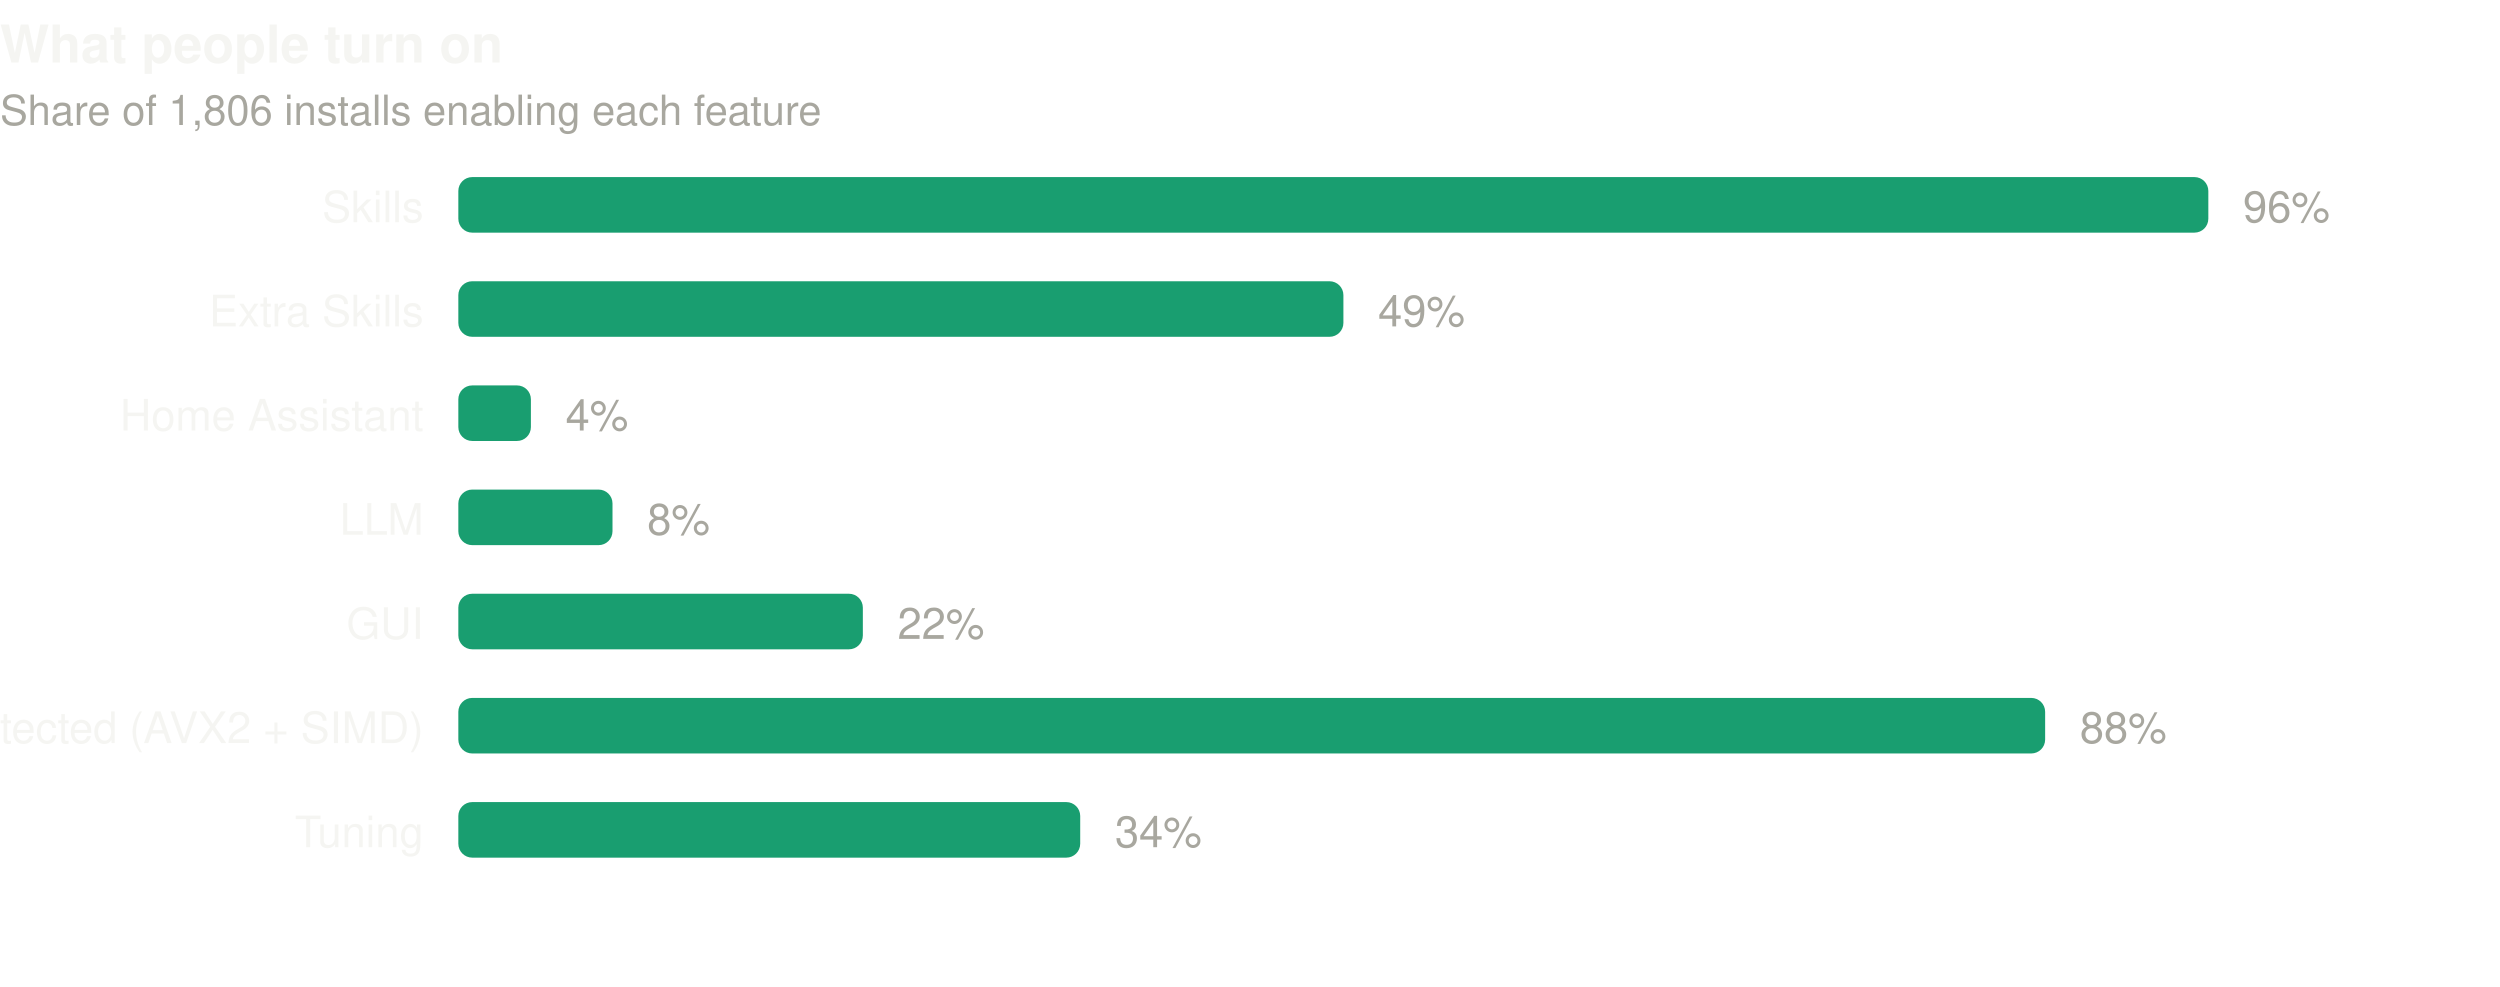
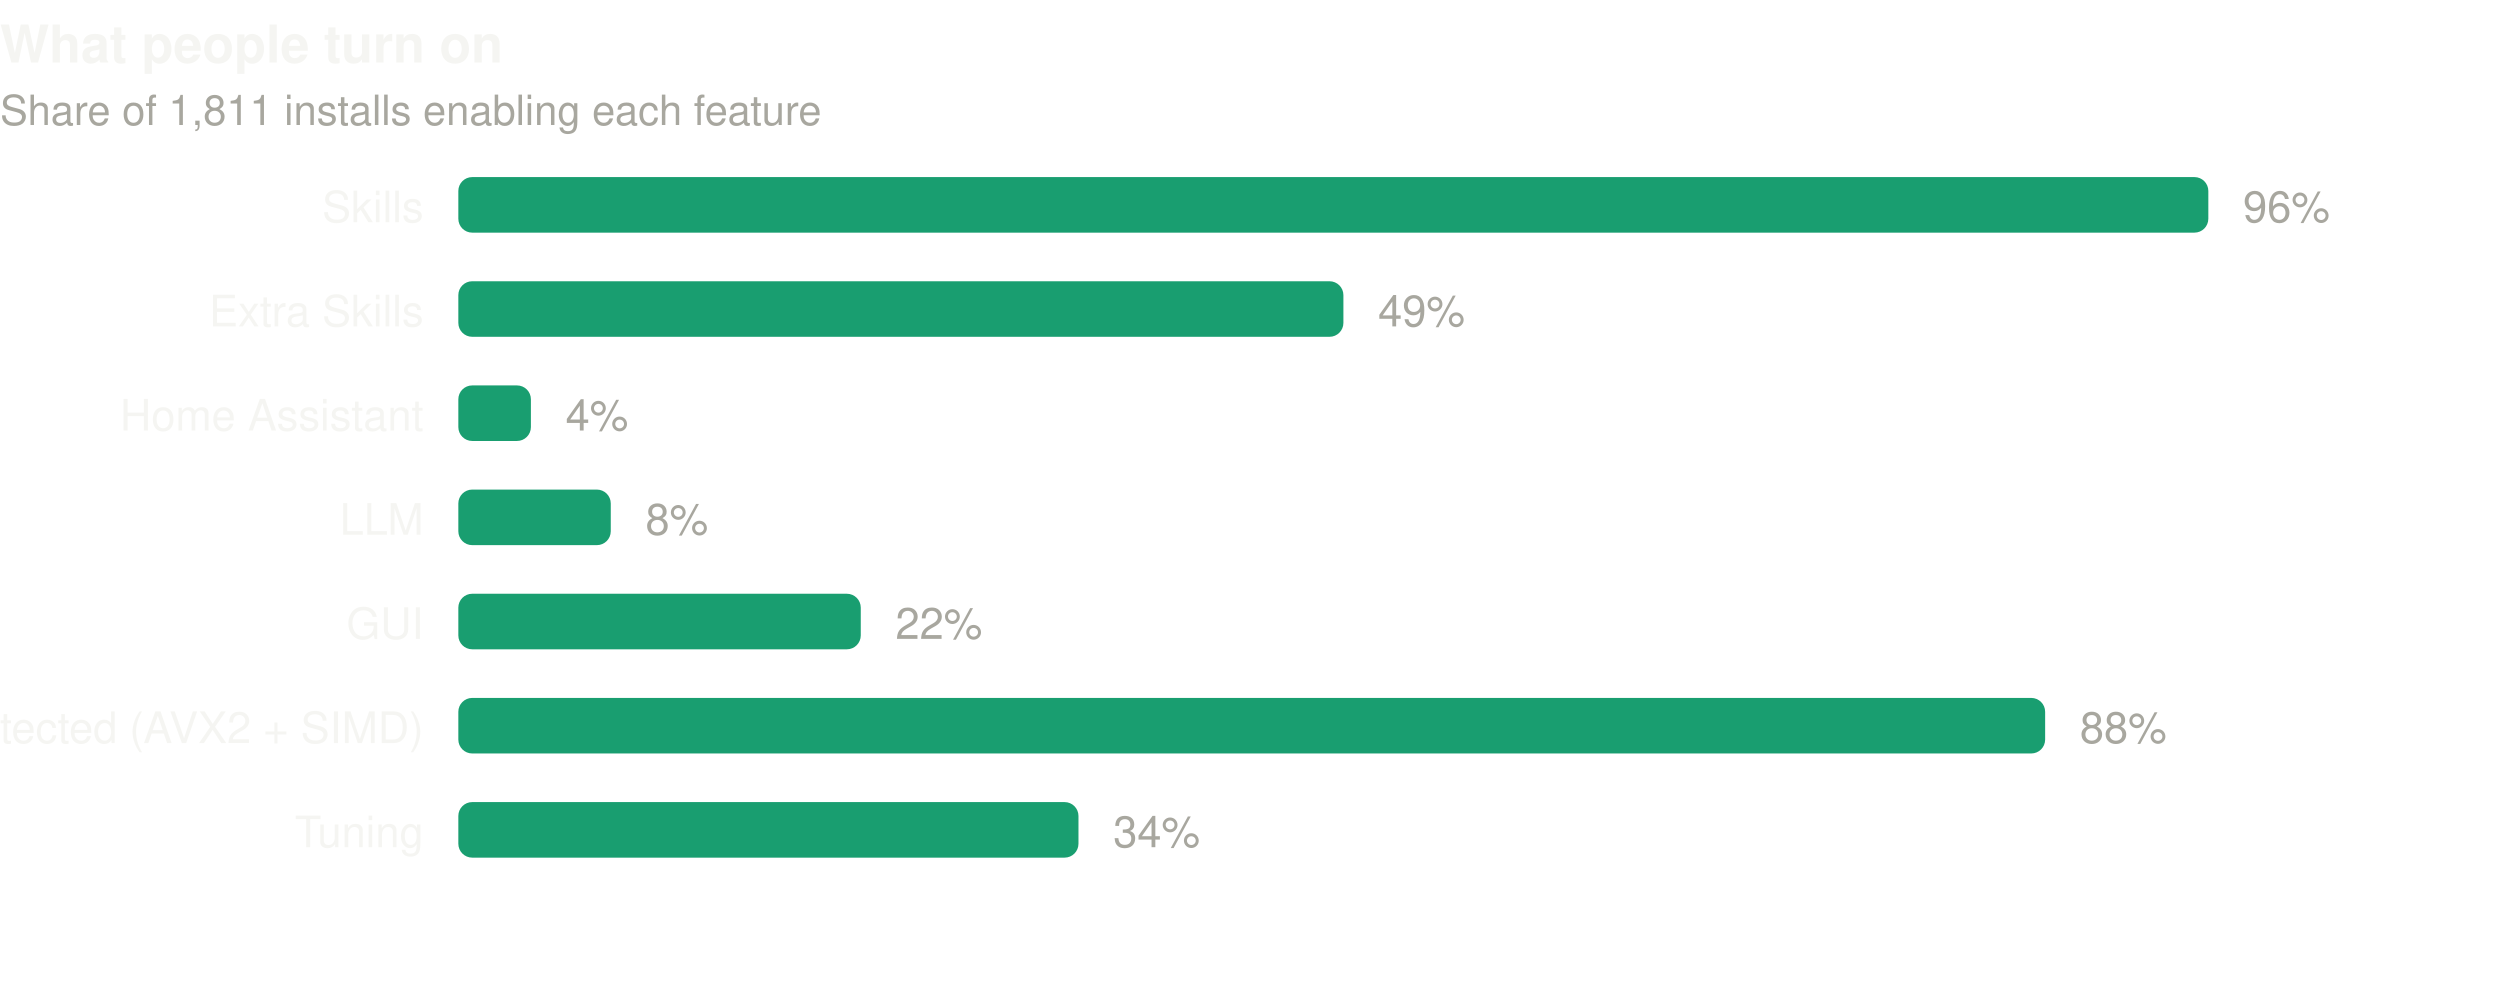
- <svg xmlns="http://www.w3.org/2000/svg" width="720" height="284" viewBox="0 0 720 284" role="img" aria-label="What people turn on. Share of 1,806 installs enabling each feature">
+ <svg xmlns="http://www.w3.org/2000/svg" width="720" height="284" viewBox="0 0 720 284" role="img" aria-label="What people turn on. Share of 1,811 installs enabling each feature">
  <text x="0" y="18" font-family="ui-sans-serif,-apple-system,BlinkMacSystemFont,'Segoe UI',Helvetica,Arial,sans-serif" font-size="15" font-weight="600" fill="#f5f5f2">What people turn on</text>
-   <text x="0" y="36" font-family="ui-sans-serif,-apple-system,BlinkMacSystemFont,'Segoe UI',Helvetica,Arial,sans-serif" font-size="12" fill="#a8a79f">Share of 1,806 installs enabling each feature</text>
+   <text x="0" y="36" font-family="ui-sans-serif,-apple-system,BlinkMacSystemFont,'Segoe UI',Helvetica,Arial,sans-serif" font-size="12" fill="#a8a79f">Share of 1,811 installs enabling each feature</text>
  <text x="122" y="64.0" text-anchor="end" font-family="ui-sans-serif,-apple-system,BlinkMacSystemFont,'Segoe UI',Helvetica,Arial,sans-serif" font-size="12.5" fill="#f5f5f2">Skills</text>
  <rect x="132" y="51.0" width="504.0" height="16" rx="4" fill="#199e70" />
  <text x="646.0" y="64.0" font-family="ui-sans-serif,-apple-system,BlinkMacSystemFont,'Segoe UI',Helvetica,Arial,sans-serif" font-size="12.5" fill="#a8a79f">96%</text>
  <text x="122" y="94.0" text-anchor="end" font-family="ui-sans-serif,-apple-system,BlinkMacSystemFont,'Segoe UI',Helvetica,Arial,sans-serif" font-size="12.5" fill="#f5f5f2">Extra Skills</text>
  <rect x="132" y="81.0" width="254.9" height="16" rx="4" fill="#199e70" />
  <text x="396.9" y="94.0" font-family="ui-sans-serif,-apple-system,BlinkMacSystemFont,'Segoe UI',Helvetica,Arial,sans-serif" font-size="12.5" fill="#a8a79f">49%</text>
  <text x="122" y="124.0" text-anchor="end" font-family="ui-sans-serif,-apple-system,BlinkMacSystemFont,'Segoe UI',Helvetica,Arial,sans-serif" font-size="12.5" fill="#f5f5f2">Home Assistant</text>
  <rect x="132" y="111.0" width="20.9" height="16" rx="4" fill="#199e70" />
  <text x="162.9" y="124.0" font-family="ui-sans-serif,-apple-system,BlinkMacSystemFont,'Segoe UI',Helvetica,Arial,sans-serif" font-size="12.5" fill="#a8a79f">4%</text>
  <text x="122" y="154.0" text-anchor="end" font-family="ui-sans-serif,-apple-system,BlinkMacSystemFont,'Segoe UI',Helvetica,Arial,sans-serif" font-size="12.5" fill="#f5f5f2">LLM</text>
-   <rect x="132" y="141.0" width="44.4" height="16" rx="4" fill="#199e70" />
-   <text x="186.4" y="154.0" font-family="ui-sans-serif,-apple-system,BlinkMacSystemFont,'Segoe UI',Helvetica,Arial,sans-serif" font-size="12.5" fill="#a8a79f">8%</text>
+   <rect x="132" y="141.0" width="43.9" height="16" rx="4" fill="#199e70" />
+   <text x="185.9" y="154.0" font-family="ui-sans-serif,-apple-system,BlinkMacSystemFont,'Segoe UI',Helvetica,Arial,sans-serif" font-size="12.5" fill="#a8a79f">8%</text>
  <text x="122" y="184.0" text-anchor="end" font-family="ui-sans-serif,-apple-system,BlinkMacSystemFont,'Segoe UI',Helvetica,Arial,sans-serif" font-size="12.5" fill="#f5f5f2">GUI</text>
-   <rect x="132" y="171.0" width="116.5" height="16" rx="4" fill="#199e70" />
-   <text x="258.5" y="184.0" font-family="ui-sans-serif,-apple-system,BlinkMacSystemFont,'Segoe UI',Helvetica,Arial,sans-serif" font-size="12.5" fill="#a8a79f">22%</text>
+   <rect x="132" y="171.0" width="115.9" height="16" rx="4" fill="#199e70" />
+   <text x="257.9" y="184.0" font-family="ui-sans-serif,-apple-system,BlinkMacSystemFont,'Segoe UI',Helvetica,Arial,sans-serif" font-size="12.5" fill="#a8a79f">22%</text>
  <text x="122" y="214.0" text-anchor="end" font-family="ui-sans-serif,-apple-system,BlinkMacSystemFont,'Segoe UI',Helvetica,Arial,sans-serif" font-size="12.5" fill="#f5f5f2">CPU capability detected (AVX2 + SIMD)</text>
  <rect x="132" y="201.0" width="457.0" height="16" rx="4" fill="#199e70" />
  <text x="599.0" y="214.0" font-family="ui-sans-serif,-apple-system,BlinkMacSystemFont,'Segoe UI',Helvetica,Arial,sans-serif" font-size="12.5" fill="#a8a79f">88%</text>
  <text x="122" y="244.0" text-anchor="end" font-family="ui-sans-serif,-apple-system,BlinkMacSystemFont,'Segoe UI',Helvetica,Arial,sans-serif" font-size="12.5" fill="#f5f5f2">Tuning</text>
-   <rect x="132" y="231.0" width="179.1" height="16" rx="4" fill="#199e70" />
-   <text x="321.1" y="244.0" font-family="ui-sans-serif,-apple-system,BlinkMacSystemFont,'Segoe UI',Helvetica,Arial,sans-serif" font-size="12.5" fill="#a8a79f">34%</text>
+   <rect x="132" y="231.0" width="178.6" height="16" rx="4" fill="#199e70" />
+   <text x="320.6" y="244.0" font-family="ui-sans-serif,-apple-system,BlinkMacSystemFont,'Segoe UI',Helvetica,Arial,sans-serif" font-size="12.5" fill="#a8a79f">34%</text>
</svg>
